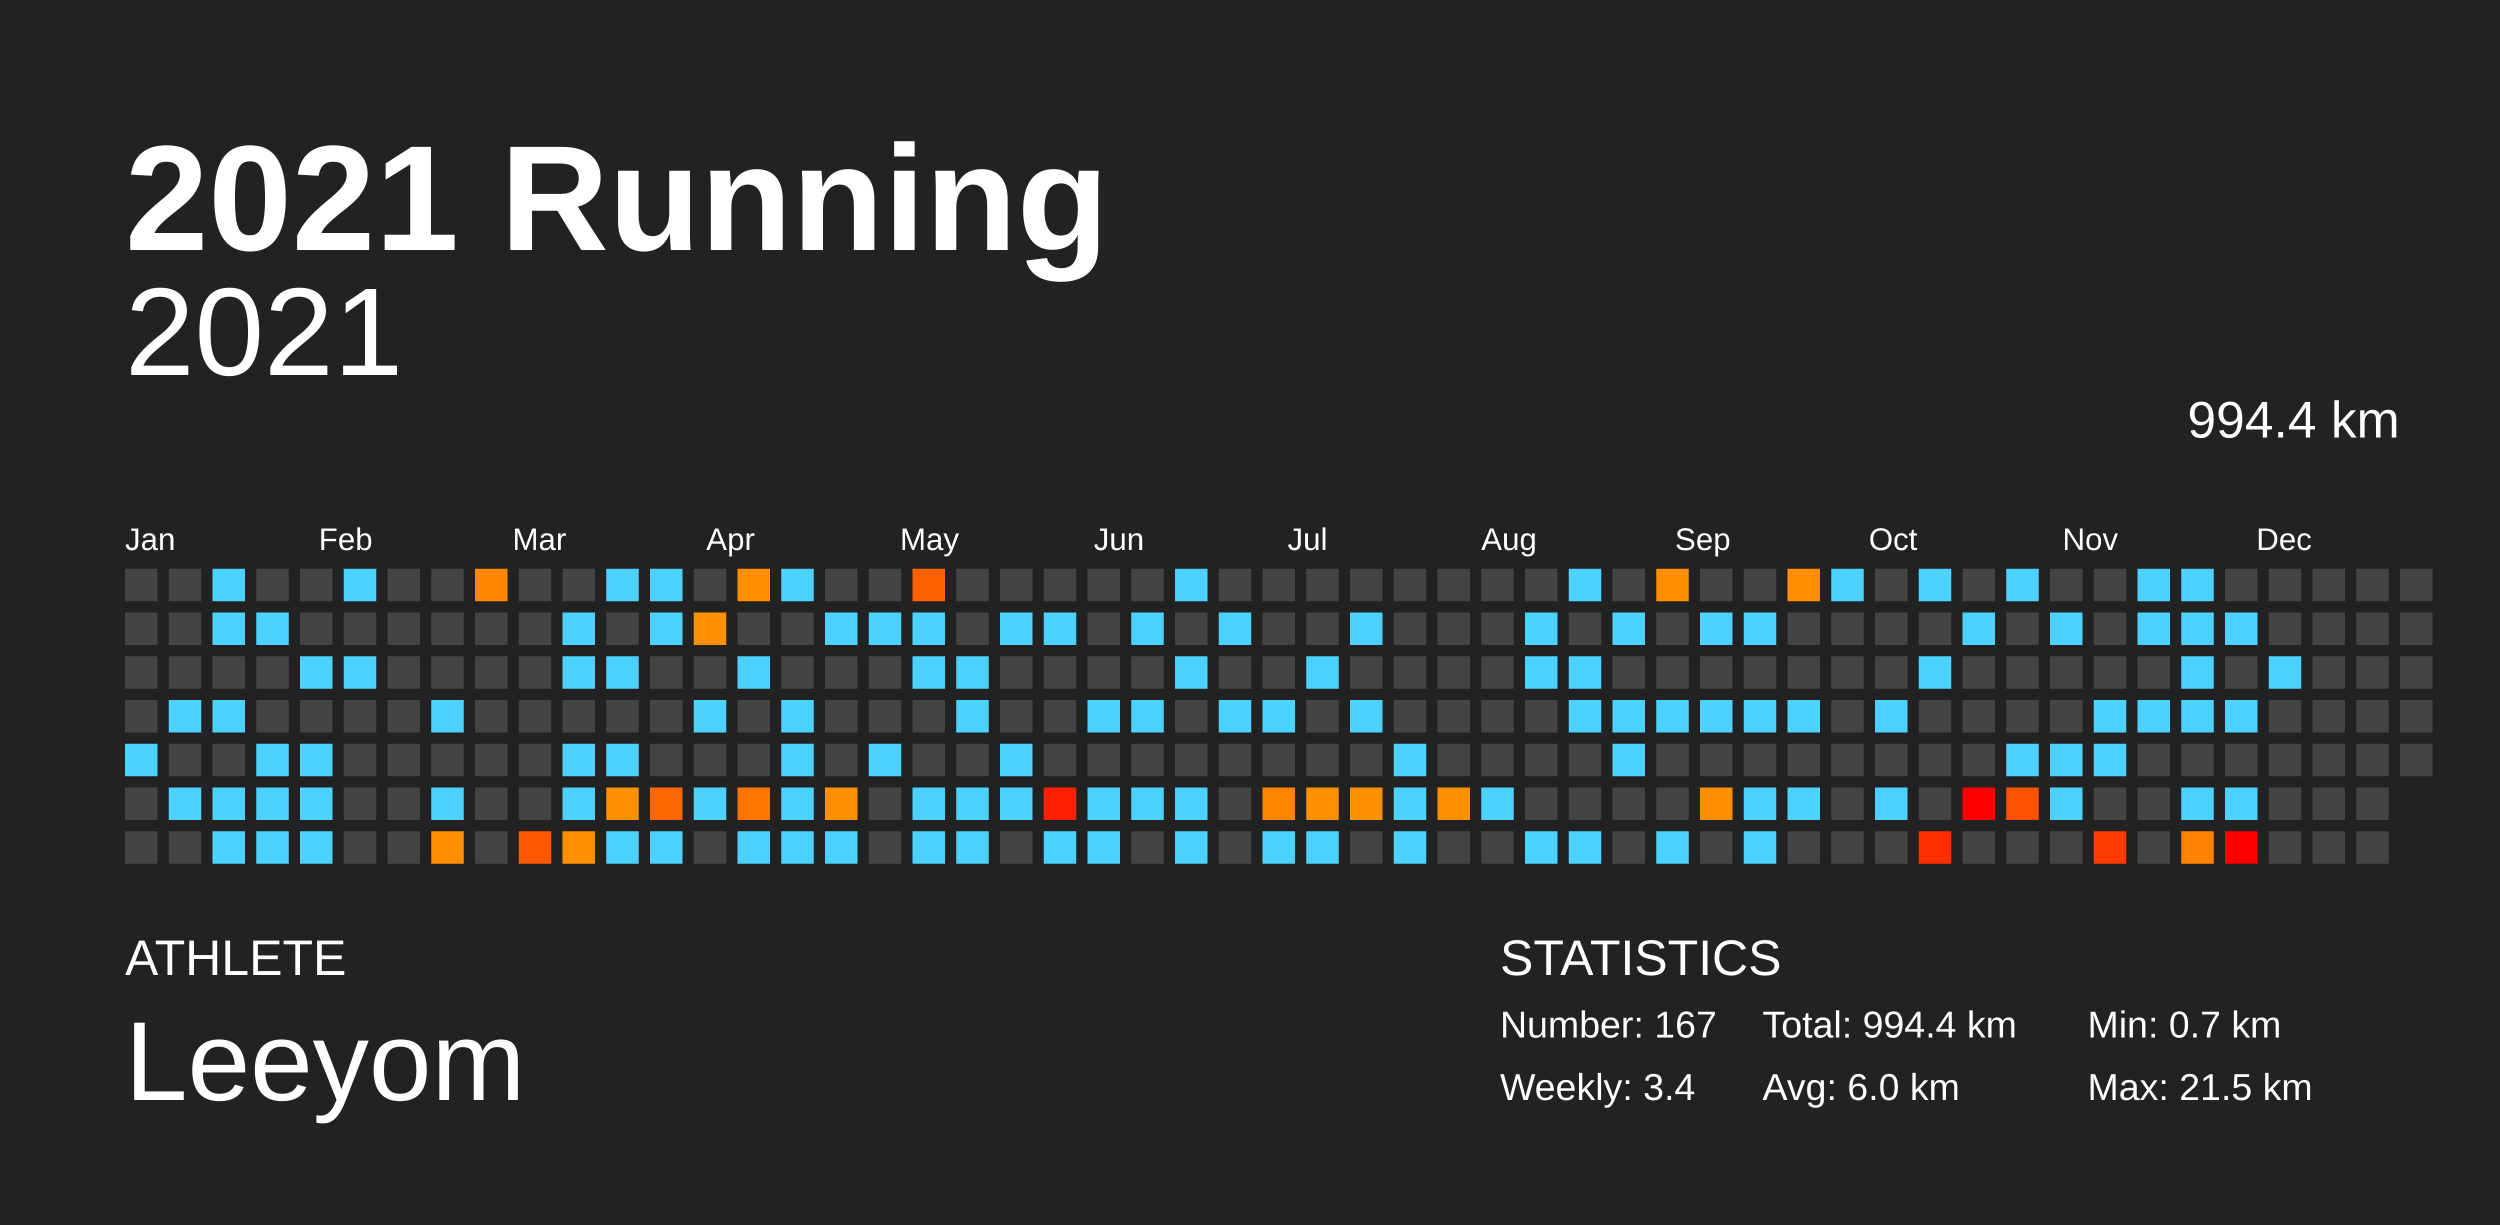
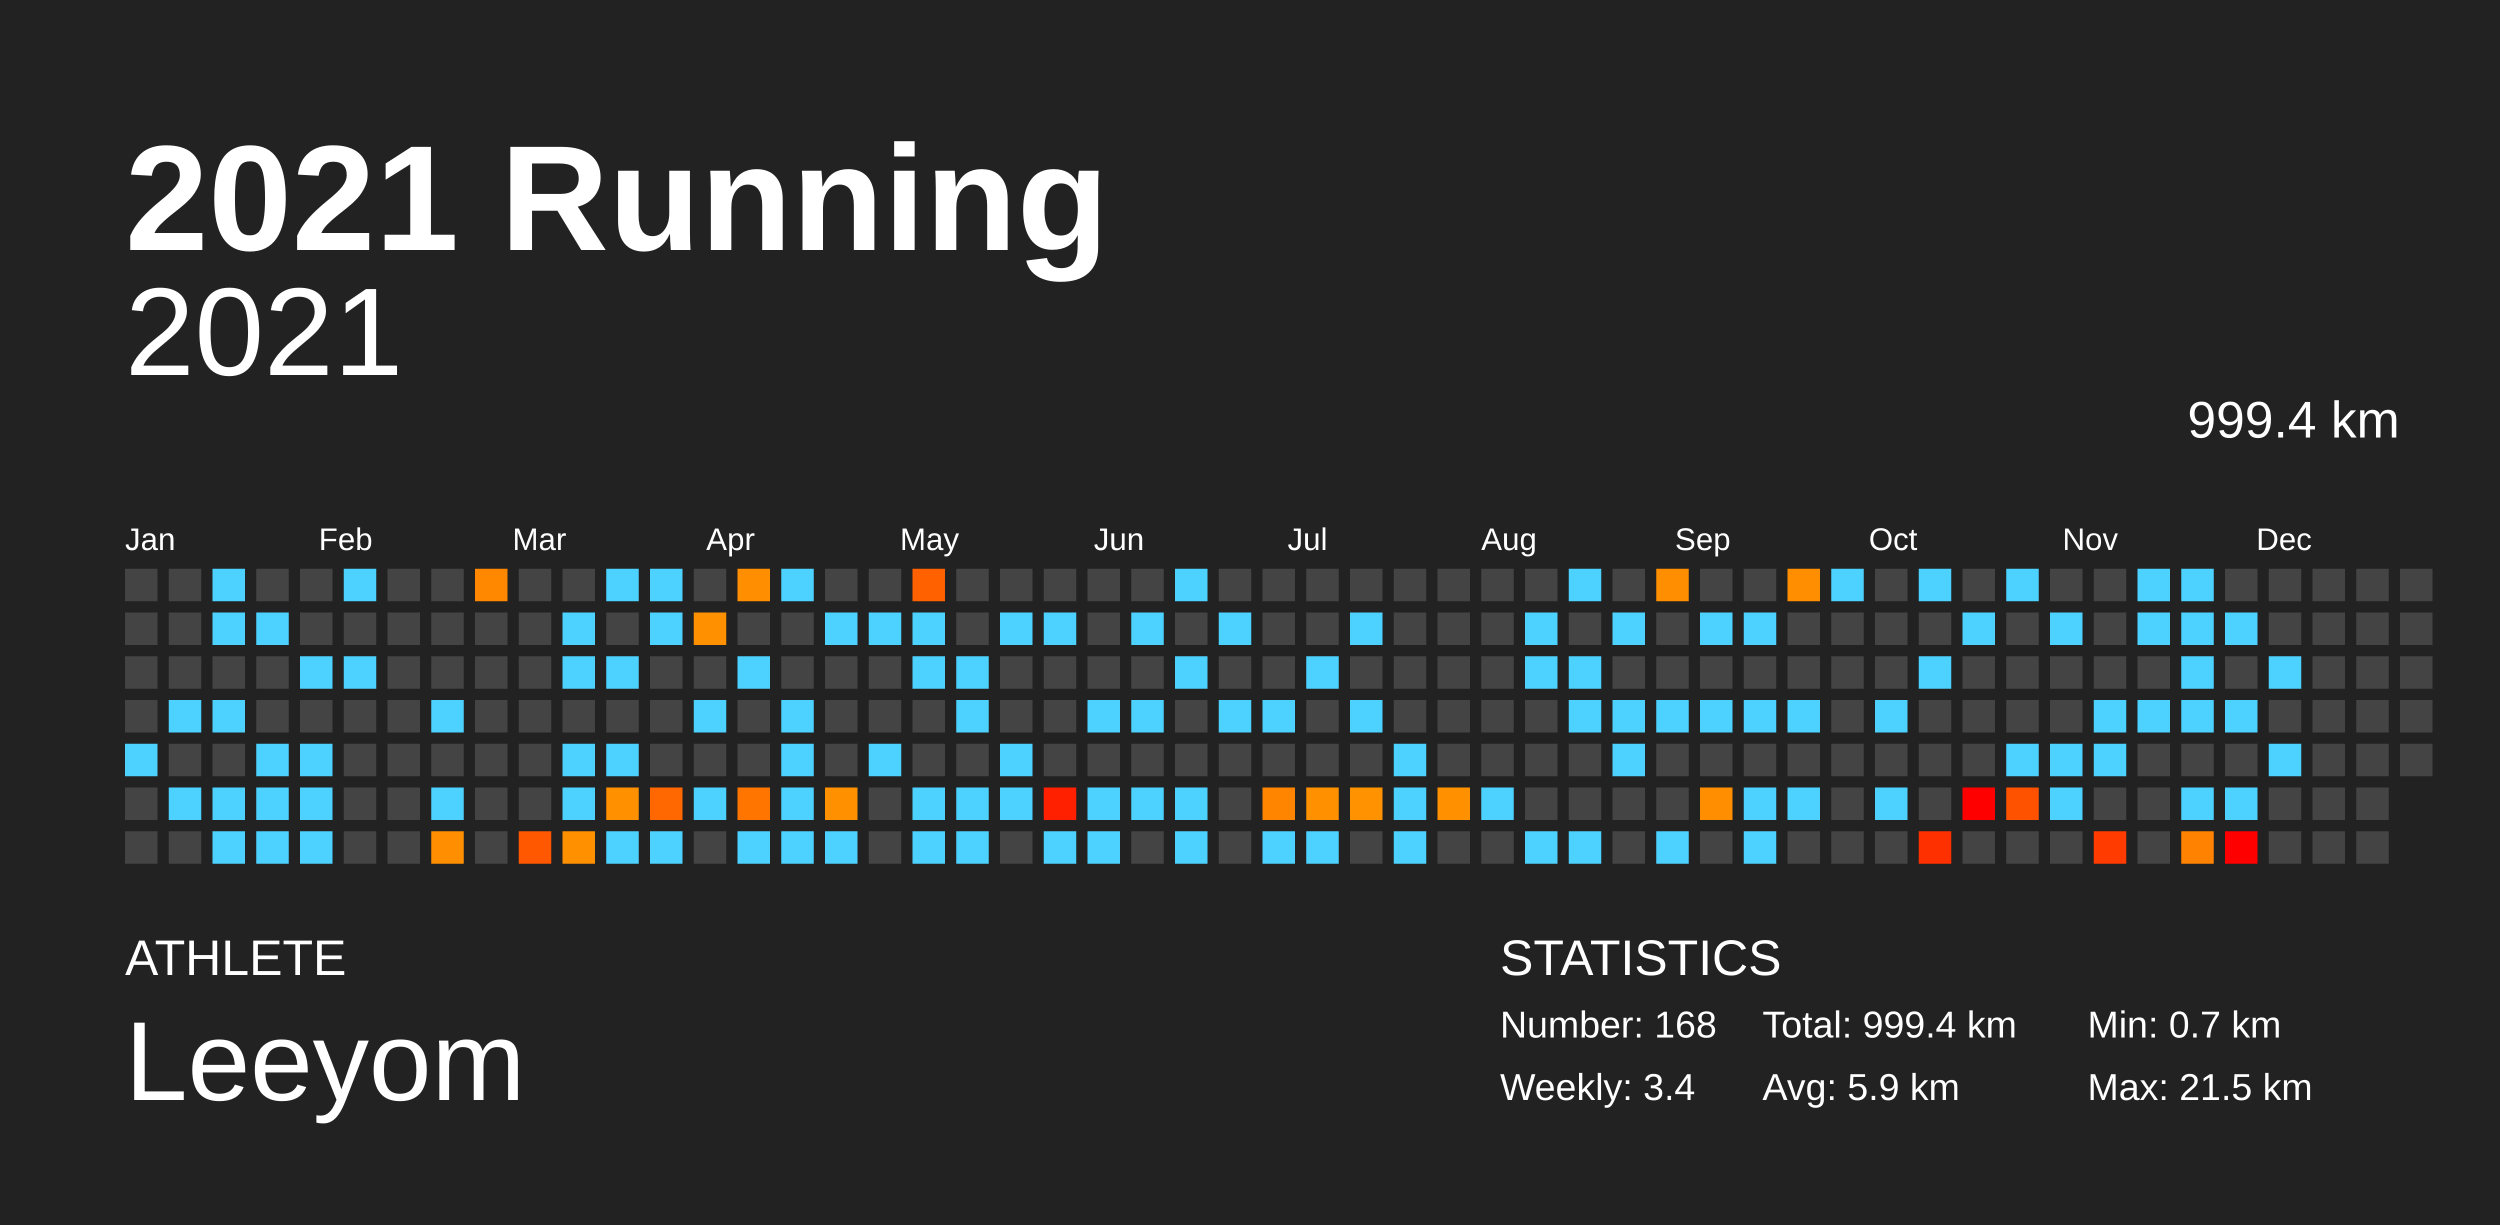
<svg xmlns="http://www.w3.org/2000/svg" baseProfile="full" height="98mm" version="1.1" viewBox="0,0,200,98" width="200mm">
  <defs />
  <rect fill="#222222" height="98" width="200" x="0" y="0" />
  <text fill="#FFFFFF" style="font-size:12px; font-family:Arial; font-weight:bold;" x="10" y="20">2021 Running</text>
  <text fill="#FFFFFF" style="font-size:4px; font-family:Arial" x="10" y="78">ATHLETE</text>
  <text fill="#FFFFFF" style="font-size:9px; font-family:Arial" x="10" y="88">Leeyom</text>
  <text fill="#FFFFFF" style="font-size:4px; font-family:Arial" x="120" y="78">STATISTICS</text>
-   <text fill="#FFFFFF" style="font-size:3px; font-family:Arial" x="120" y="83">Number: 167</text>
+   <text fill="#FFFFFF" style="font-size:3px; font-family:Arial" x="120" y="83">Number: 168</text>
  <text fill="#FFFFFF" style="font-size:3px; font-family:Arial" x="120" y="88">Weekly: 3.4</text>
-   <text fill="#FFFFFF" style="font-size:3px; font-family:Arial" x="141" y="83">Total: 994.4 km</text>
-   <text fill="#FFFFFF" style="font-size:3px; font-family:Arial" x="141" y="88">Avg: 6.0 km</text>
+   <text fill="#FFFFFF" style="font-size:3px; font-family:Arial" x="141" y="83">Total: 999.4 km</text>
+   <text fill="#FFFFFF" style="font-size:3px; font-family:Arial" x="141" y="88">Avg: 5.9 km</text>
  <text fill="#FFFFFF" style="font-size:3px; font-family:Arial" x="167" y="83">Min: 0.7 km</text>
  <text fill="#FFFFFF" style="font-size:3px; font-family:Arial" x="167" y="88">Max: 21.5 km</text>
  <text alignment-baseline="hanging" fill="#FFFFFF" style="font-size:10.0px; font-family:Arial;" x="10" y="30">2021</text>
-   <text alignment-baseline="hanging" fill="#FFFFFF" style="font-size:4.125px; font-family:Arial;" x="175" y="35">994.4 km</text>
+   <text alignment-baseline="hanging" fill="#FFFFFF" style="font-size:4.125px; font-family:Arial;" x="175" y="35">999.4 km</text>
  <text fill="#FFFFFF" style="font-size:2.5px; font-family:Arial" x="10.0" y="44">Jan</text>
  <text fill="#FFFFFF" style="font-size:2.5px; font-family:Arial" x="25.5" y="44">Feb</text>
  <text fill="#FFFFFF" style="font-size:2.5px; font-family:Arial" x="41.0" y="44">Mar</text>
  <text fill="#FFFFFF" style="font-size:2.5px; font-family:Arial" x="56.5" y="44">Apr</text>
  <text fill="#FFFFFF" style="font-size:2.5px; font-family:Arial" x="72.0" y="44">May</text>
  <text fill="#FFFFFF" style="font-size:2.5px; font-family:Arial" x="87.5" y="44">Jun</text>
  <text fill="#FFFFFF" style="font-size:2.5px; font-family:Arial" x="103.0" y="44">Jul</text>
  <text fill="#FFFFFF" style="font-size:2.5px; font-family:Arial" x="118.5" y="44">Aug</text>
  <text fill="#FFFFFF" style="font-size:2.5px; font-family:Arial" x="134.0" y="44">Sep</text>
  <text fill="#FFFFFF" style="font-size:2.5px; font-family:Arial" x="149.5" y="44">Oct</text>
  <text fill="#FFFFFF" style="font-size:2.5px; font-family:Arial" x="165.0" y="44">Nov</text>
  <text fill="#FFFFFF" style="font-size:2.5px; font-family:Arial" x="180.5" y="44">Dec</text>
  <rect fill="#444444" height="2.6" width="2.6" x="10.0" y="45.5" />
  <rect fill="#444444" height="2.6" width="2.6" x="10.0" y="49.0" />
  <rect fill="#444444" height="2.6" width="2.6" x="10.0" y="52.5" />
  <rect fill="#444444" height="2.6" width="2.6" x="10.0" y="56.0" />
  <rect fill="#4dd2ff" height="2.6" width="2.6" x="10.0" y="59.5" />
  <rect fill="#444444" height="2.6" width="2.6" x="10.0" y="63.0" />
  <rect fill="#444444" height="2.6" width="2.6" x="10.0" y="66.5" />
  <rect fill="#444444" height="2.6" width="2.6" x="13.5" y="45.5" />
  <rect fill="#444444" height="2.6" width="2.6" x="13.5" y="49.0" />
  <rect fill="#444444" height="2.6" width="2.6" x="13.5" y="52.5" />
  <rect fill="#4dd2ff" height="2.6" width="2.6" x="13.5" y="56.0" />
  <rect fill="#444444" height="2.6" width="2.6" x="13.5" y="59.5" />
  <rect fill="#4dd2ff" height="2.6" width="2.6" x="13.5" y="63.0" />
  <rect fill="#444444" height="2.6" width="2.6" x="13.5" y="66.5" />
  <rect fill="#4dd2ff" height="2.6" width="2.6" x="17.0" y="45.5" />
  <rect fill="#4dd2ff" height="2.6" width="2.6" x="17.0" y="49.0" />
  <rect fill="#444444" height="2.6" width="2.6" x="17.0" y="52.5" />
  <rect fill="#4dd2ff" height="2.6" width="2.6" x="17.0" y="56.0" />
  <rect fill="#444444" height="2.6" width="2.6" x="17.0" y="59.5" />
  <rect fill="#4dd2ff" height="2.6" width="2.6" x="17.0" y="63.0" />
  <rect fill="#4dd2ff" height="2.6" width="2.6" x="17.0" y="66.5" />
  <rect fill="#444444" height="2.6" width="2.6" x="20.5" y="45.5" />
  <rect fill="#4dd2ff" height="2.6" width="2.6" x="20.5" y="49.0" />
  <rect fill="#444444" height="2.6" width="2.6" x="20.5" y="52.5" />
  <rect fill="#444444" height="2.6" width="2.6" x="20.5" y="56.0" />
  <rect fill="#4dd2ff" height="2.6" width="2.6" x="20.5" y="59.5" />
  <rect fill="#4dd2ff" height="2.6" width="2.6" x="20.5" y="63.0" />
  <rect fill="#4dd2ff" height="2.6" width="2.6" x="20.5" y="66.5" />
  <rect fill="#444444" height="2.6" width="2.6" x="24.0" y="45.5" />
  <rect fill="#444444" height="2.6" width="2.6" x="24.0" y="49.0" />
  <rect fill="#4dd2ff" height="2.6" width="2.6" x="24.0" y="52.5" />
  <rect fill="#444444" height="2.6" width="2.6" x="24.0" y="56.0" />
  <rect fill="#4dd2ff" height="2.6" width="2.6" x="24.0" y="59.5" />
  <rect fill="#4dd2ff" height="2.6" width="2.6" x="24.0" y="63.0" />
  <rect fill="#4dd2ff" height="2.6" width="2.6" x="24.0" y="66.5" />
  <rect fill="#4dd2ff" height="2.6" width="2.6" x="27.5" y="45.5" />
  <rect fill="#444444" height="2.6" width="2.6" x="27.5" y="49.0" />
  <rect fill="#4dd2ff" height="2.6" width="2.6" x="27.5" y="52.5" />
  <rect fill="#444444" height="2.6" width="2.6" x="27.5" y="56.0" />
  <rect fill="#444444" height="2.6" width="2.6" x="27.5" y="59.5" />
  <rect fill="#444444" height="2.6" width="2.6" x="27.5" y="63.0" />
  <rect fill="#444444" height="2.6" width="2.6" x="27.5" y="66.5" />
  <rect fill="#444444" height="2.6" width="2.6" x="31.0" y="45.5" />
  <rect fill="#444444" height="2.6" width="2.6" x="31.0" y="49.0" />
  <rect fill="#444444" height="2.6" width="2.6" x="31.0" y="52.5" />
  <rect fill="#444444" height="2.6" width="2.6" x="31.0" y="56.0" />
  <rect fill="#444444" height="2.6" width="2.6" x="31.0" y="59.5" />
  <rect fill="#444444" height="2.6" width="2.6" x="31.0" y="63.0" />
  <rect fill="#444444" height="2.6" width="2.6" x="31.0" y="66.5" />
  <rect fill="#444444" height="2.6" width="2.6" x="34.5" y="45.5" />
  <rect fill="#444444" height="2.6" width="2.6" x="34.5" y="49.0" />
  <rect fill="#444444" height="2.6" width="2.6" x="34.5" y="52.5" />
  <rect fill="#4dd2ff" height="2.6" width="2.6" x="34.5" y="56.0" />
  <rect fill="#444444" height="2.6" width="2.6" x="34.5" y="59.5" />
  <rect fill="#4dd2ff" height="2.6" width="2.6" x="34.5" y="63.0" />
  <rect fill="#ff8f00" height="2.6" width="2.6" x="34.5" y="66.5" />
  <rect fill="#ff8800" height="2.6" width="2.6" x="38.0" y="45.5" />
  <rect fill="#444444" height="2.6" width="2.6" x="38.0" y="49.0" />
  <rect fill="#444444" height="2.6" width="2.6" x="38.0" y="52.5" />
  <rect fill="#444444" height="2.6" width="2.6" x="38.0" y="56.0" />
  <rect fill="#444444" height="2.6" width="2.6" x="38.0" y="59.5" />
  <rect fill="#444444" height="2.6" width="2.6" x="38.0" y="63.0" />
  <rect fill="#444444" height="2.6" width="2.6" x="38.0" y="66.5" />
  <rect fill="#444444" height="2.6" width="2.6" x="41.5" y="45.5" />
  <rect fill="#444444" height="2.6" width="2.6" x="41.5" y="49.0" />
  <rect fill="#444444" height="2.6" width="2.6" x="41.5" y="52.5" />
  <rect fill="#444444" height="2.6" width="2.6" x="41.5" y="56.0" />
  <rect fill="#444444" height="2.6" width="2.6" x="41.5" y="59.5" />
  <rect fill="#444444" height="2.6" width="2.6" x="41.5" y="63.0" />
  <rect fill="#ff5800" height="2.6" width="2.6" x="41.5" y="66.5" />
  <rect fill="#444444" height="2.6" width="2.6" x="45.0" y="45.5" />
  <rect fill="#4dd2ff" height="2.6" width="2.6" x="45.0" y="49.0" />
  <rect fill="#4dd2ff" height="2.6" width="2.6" x="45.0" y="52.5" />
  <rect fill="#444444" height="2.6" width="2.6" x="45.0" y="56.0" />
  <rect fill="#4dd2ff" height="2.6" width="2.6" x="45.0" y="59.5" />
  <rect fill="#4dd2ff" height="2.6" width="2.6" x="45.0" y="63.0" />
  <rect fill="#ff9000" height="2.6" width="2.6" x="45.0" y="66.5" />
  <rect fill="#4dd2ff" height="2.6" width="2.6" x="48.5" y="45.5" />
  <rect fill="#444444" height="2.6" width="2.6" x="48.5" y="49.0" />
  <rect fill="#4dd2ff" height="2.6" width="2.6" x="48.5" y="52.5" />
  <rect fill="#444444" height="2.6" width="2.6" x="48.5" y="56.0" />
  <rect fill="#4dd2ff" height="2.6" width="2.6" x="48.5" y="59.5" />
  <rect fill="#ff9000" height="2.6" width="2.6" x="48.5" y="63.0" />
  <rect fill="#4dd2ff" height="2.6" width="2.6" x="48.5" y="66.5" />
  <rect fill="#4dd2ff" height="2.6" width="2.6" x="52.0" y="45.5" />
  <rect fill="#4dd2ff" height="2.6" width="2.6" x="52.0" y="49.0" />
  <rect fill="#444444" height="2.6" width="2.6" x="52.0" y="52.5" />
  <rect fill="#444444" height="2.6" width="2.6" x="52.0" y="56.0" />
  <rect fill="#444444" height="2.6" width="2.6" x="52.0" y="59.5" />
  <rect fill="#ff6800" height="2.6" width="2.6" x="52.0" y="63.0" />
  <rect fill="#4dd2ff" height="2.6" width="2.6" x="52.0" y="66.5" />
  <rect fill="#444444" height="2.6" width="2.6" x="55.5" y="45.5" />
  <rect fill="#ff9000" height="2.6" width="2.6" x="55.5" y="49.0" />
  <rect fill="#444444" height="2.6" width="2.6" x="55.5" y="52.5" />
  <rect fill="#4dd2ff" height="2.6" width="2.6" x="55.5" y="56.0" />
  <rect fill="#444444" height="2.6" width="2.6" x="55.5" y="59.5" />
  <rect fill="#4dd2ff" height="2.6" width="2.6" x="55.5" y="63.0" />
  <rect fill="#444444" height="2.6" width="2.6" x="55.5" y="66.5" />
  <rect fill="#ff8f00" height="2.6" width="2.6" x="59.0" y="45.5" />
  <rect fill="#444444" height="2.6" width="2.6" x="59.0" y="49.0" />
  <rect fill="#4dd2ff" height="2.6" width="2.6" x="59.0" y="52.5" />
  <rect fill="#444444" height="2.6" width="2.6" x="59.0" y="56.0" />
  <rect fill="#444444" height="2.6" width="2.6" x="59.0" y="59.5" />
  <rect fill="#ff7500" height="2.6" width="2.6" x="59.0" y="63.0" />
  <rect fill="#4dd2ff" height="2.6" width="2.6" x="59.0" y="66.5" />
  <rect fill="#4dd2ff" height="2.6" width="2.6" x="62.5" y="45.5" />
  <rect fill="#444444" height="2.6" width="2.6" x="62.5" y="49.0" />
  <rect fill="#444444" height="2.6" width="2.6" x="62.5" y="52.5" />
  <rect fill="#4dd2ff" height="2.6" width="2.6" x="62.5" y="56.0" />
  <rect fill="#4dd2ff" height="2.6" width="2.6" x="62.5" y="59.5" />
  <rect fill="#4dd2ff" height="2.6" width="2.6" x="62.5" y="63.0" />
  <rect fill="#4dd2ff" height="2.6" width="2.6" x="62.5" y="66.5" />
  <rect fill="#444444" height="2.6" width="2.6" x="66.0" y="45.5" />
  <rect fill="#4dd2ff" height="2.6" width="2.6" x="66.0" y="49.0" />
  <rect fill="#444444" height="2.6" width="2.6" x="66.0" y="52.5" />
  <rect fill="#444444" height="2.6" width="2.6" x="66.0" y="56.0" />
  <rect fill="#444444" height="2.6" width="2.6" x="66.0" y="59.5" />
  <rect fill="#ff9000" height="2.6" width="2.6" x="66.0" y="63.0" />
  <rect fill="#4dd2ff" height="2.6" width="2.6" x="66.0" y="66.5" />
  <rect fill="#444444" height="2.6" width="2.6" x="69.5" y="45.5" />
  <rect fill="#4dd2ff" height="2.6" width="2.6" x="69.5" y="49.0" />
  <rect fill="#444444" height="2.6" width="2.6" x="69.5" y="52.5" />
  <rect fill="#444444" height="2.6" width="2.6" x="69.5" y="56.0" />
  <rect fill="#4dd2ff" height="2.6" width="2.6" x="69.5" y="59.5" />
  <rect fill="#444444" height="2.6" width="2.6" x="69.5" y="63.0" />
  <rect fill="#444444" height="2.6" width="2.6" x="69.5" y="66.5" />
  <rect fill="#ff6100" height="2.6" width="2.6" x="73.0" y="45.5" />
  <rect fill="#4dd2ff" height="2.6" width="2.6" x="73.0" y="49.0" />
  <rect fill="#4dd2ff" height="2.6" width="2.6" x="73.0" y="52.5" />
  <rect fill="#444444" height="2.6" width="2.6" x="73.0" y="56.0" />
  <rect fill="#444444" height="2.6" width="2.6" x="73.0" y="59.5" />
  <rect fill="#4dd2ff" height="2.6" width="2.6" x="73.0" y="63.0" />
  <rect fill="#4dd2ff" height="2.6" width="2.6" x="73.0" y="66.5" />
  <rect fill="#444444" height="2.6" width="2.6" x="76.5" y="45.5" />
  <rect fill="#444444" height="2.6" width="2.6" x="76.5" y="49.0" />
  <rect fill="#4dd2ff" height="2.6" width="2.6" x="76.5" y="52.5" />
  <rect fill="#4dd2ff" height="2.6" width="2.6" x="76.5" y="56.0" />
  <rect fill="#444444" height="2.6" width="2.6" x="76.5" y="59.5" />
  <rect fill="#4dd2ff" height="2.6" width="2.6" x="76.5" y="63.0" />
  <rect fill="#4dd2ff" height="2.6" width="2.6" x="76.5" y="66.5" />
  <rect fill="#444444" height="2.6" width="2.6" x="80.0" y="45.5" />
  <rect fill="#4dd2ff" height="2.6" width="2.6" x="80.0" y="49.0" />
  <rect fill="#444444" height="2.6" width="2.6" x="80.0" y="52.5" />
  <rect fill="#444444" height="2.6" width="2.6" x="80.0" y="56.0" />
  <rect fill="#4dd2ff" height="2.6" width="2.6" x="80.0" y="59.5" />
  <rect fill="#4dd2ff" height="2.6" width="2.6" x="80.0" y="63.0" />
  <rect fill="#444444" height="2.6" width="2.6" x="80.0" y="66.5" />
  <rect fill="#444444" height="2.6" width="2.6" x="83.5" y="45.5" />
  <rect fill="#4dd2ff" height="2.6" width="2.6" x="83.5" y="49.0" />
  <rect fill="#444444" height="2.6" width="2.6" x="83.5" y="52.5" />
  <rect fill="#444444" height="2.6" width="2.6" x="83.5" y="56.0" />
  <rect fill="#444444" height="2.6" width="2.6" x="83.5" y="59.5" />
  <rect fill="#ff2000" height="2.6" width="2.6" x="83.5" y="63.0" />
  <rect fill="#4dd2ff" height="2.6" width="2.6" x="83.5" y="66.5" />
  <rect fill="#444444" height="2.6" width="2.6" x="87.0" y="45.5" />
  <rect fill="#444444" height="2.6" width="2.6" x="87.0" y="49.0" />
  <rect fill="#444444" height="2.6" width="2.6" x="87.0" y="52.5" />
  <rect fill="#4dd2ff" height="2.6" width="2.6" x="87.0" y="56.0" />
  <rect fill="#444444" height="2.6" width="2.6" x="87.0" y="59.5" />
  <rect fill="#4dd2ff" height="2.6" width="2.6" x="87.0" y="63.0" />
  <rect fill="#4dd2ff" height="2.6" width="2.6" x="87.0" y="66.5" />
  <rect fill="#444444" height="2.6" width="2.6" x="90.5" y="45.5" />
  <rect fill="#4dd2ff" height="2.6" width="2.6" x="90.5" y="49.0" />
  <rect fill="#444444" height="2.6" width="2.6" x="90.5" y="52.5" />
  <rect fill="#4dd2ff" height="2.6" width="2.6" x="90.5" y="56.0" />
  <rect fill="#444444" height="2.6" width="2.6" x="90.5" y="59.5" />
  <rect fill="#4dd2ff" height="2.6" width="2.6" x="90.5" y="63.0" />
  <rect fill="#444444" height="2.6" width="2.6" x="90.5" y="66.5" />
  <rect fill="#4dd2ff" height="2.6" width="2.6" x="94.0" y="45.5" />
  <rect fill="#444444" height="2.6" width="2.6" x="94.0" y="49.0" />
  <rect fill="#4dd2ff" height="2.6" width="2.6" x="94.0" y="52.5" />
  <rect fill="#444444" height="2.6" width="2.6" x="94.0" y="56.0" />
  <rect fill="#444444" height="2.6" width="2.6" x="94.0" y="59.5" />
  <rect fill="#4dd2ff" height="2.6" width="2.6" x="94.0" y="63.0" />
  <rect fill="#4dd2ff" height="2.6" width="2.6" x="94.0" y="66.5" />
  <rect fill="#444444" height="2.6" width="2.6" x="97.5" y="45.5" />
  <rect fill="#4dd2ff" height="2.6" width="2.6" x="97.5" y="49.0" />
  <rect fill="#444444" height="2.6" width="2.6" x="97.5" y="52.5" />
  <rect fill="#4dd2ff" height="2.6" width="2.6" x="97.5" y="56.0" />
  <rect fill="#444444" height="2.6" width="2.6" x="97.5" y="59.5" />
  <rect fill="#444444" height="2.6" width="2.6" x="97.5" y="63.0" />
  <rect fill="#444444" height="2.6" width="2.6" x="97.5" y="66.5" />
  <rect fill="#444444" height="2.6" width="2.6" x="101.0" y="45.5" />
  <rect fill="#444444" height="2.6" width="2.6" x="101.0" y="49.0" />
  <rect fill="#444444" height="2.6" width="2.6" x="101.0" y="52.5" />
  <rect fill="#4dd2ff" height="2.6" width="2.6" x="101.0" y="56.0" />
  <rect fill="#444444" height="2.6" width="2.6" x="101.0" y="59.5" />
  <rect fill="#ff8500" height="2.6" width="2.6" x="101.0" y="63.0" />
  <rect fill="#4dd2ff" height="2.6" width="2.6" x="101.0" y="66.5" />
  <rect fill="#444444" height="2.6" width="2.6" x="104.5" y="45.5" />
  <rect fill="#444444" height="2.6" width="2.6" x="104.5" y="49.0" />
  <rect fill="#4dd2ff" height="2.6" width="2.6" x="104.5" y="52.5" />
  <rect fill="#444444" height="2.6" width="2.6" x="104.5" y="56.0" />
  <rect fill="#444444" height="2.6" width="2.6" x="104.5" y="59.5" />
  <rect fill="#ff9100" height="2.6" width="2.6" x="104.5" y="63.0" />
  <rect fill="#4dd2ff" height="2.6" width="2.6" x="104.5" y="66.5" />
  <rect fill="#444444" height="2.6" width="2.6" x="108.0" y="45.5" />
  <rect fill="#4dd2ff" height="2.6" width="2.6" x="108.0" y="49.0" />
  <rect fill="#444444" height="2.6" width="2.6" x="108.0" y="52.5" />
  <rect fill="#4dd2ff" height="2.6" width="2.6" x="108.0" y="56.0" />
  <rect fill="#444444" height="2.6" width="2.6" x="108.0" y="59.5" />
  <rect fill="#ff9200" height="2.6" width="2.6" x="108.0" y="63.0" />
  <rect fill="#444444" height="2.6" width="2.6" x="108.0" y="66.5" />
  <rect fill="#444444" height="2.6" width="2.6" x="111.5" y="45.5" />
  <rect fill="#444444" height="2.6" width="2.6" x="111.5" y="49.0" />
  <rect fill="#444444" height="2.6" width="2.6" x="111.5" y="52.5" />
  <rect fill="#444444" height="2.6" width="2.6" x="111.5" y="56.0" />
  <rect fill="#4dd2ff" height="2.6" width="2.6" x="111.5" y="59.5" />
  <rect fill="#4dd2ff" height="2.6" width="2.6" x="111.5" y="63.0" />
  <rect fill="#4dd2ff" height="2.6" width="2.6" x="111.5" y="66.5" />
  <rect fill="#444444" height="2.6" width="2.6" x="115.0" y="45.5" />
  <rect fill="#444444" height="2.6" width="2.6" x="115.0" y="49.0" />
  <rect fill="#444444" height="2.6" width="2.6" x="115.0" y="52.5" />
  <rect fill="#444444" height="2.6" width="2.6" x="115.0" y="56.0" />
  <rect fill="#444444" height="2.6" width="2.6" x="115.0" y="59.5" />
  <rect fill="#ff9100" height="2.6" width="2.6" x="115.0" y="63.0" />
  <rect fill="#444444" height="2.6" width="2.6" x="115.0" y="66.5" />
  <rect fill="#444444" height="2.6" width="2.6" x="118.5" y="45.5" />
  <rect fill="#444444" height="2.6" width="2.6" x="118.5" y="49.0" />
  <rect fill="#444444" height="2.6" width="2.6" x="118.5" y="52.5" />
  <rect fill="#444444" height="2.6" width="2.6" x="118.5" y="56.0" />
  <rect fill="#444444" height="2.6" width="2.6" x="118.5" y="59.5" />
  <rect fill="#4dd2ff" height="2.6" width="2.6" x="118.5" y="63.0" />
  <rect fill="#444444" height="2.6" width="2.6" x="118.5" y="66.5" />
  <rect fill="#444444" height="2.6" width="2.6" x="122.0" y="45.5" />
  <rect fill="#4dd2ff" height="2.6" width="2.6" x="122.0" y="49.0" />
  <rect fill="#4dd2ff" height="2.6" width="2.6" x="122.0" y="52.5" />
  <rect fill="#444444" height="2.6" width="2.6" x="122.0" y="56.0" />
  <rect fill="#444444" height="2.6" width="2.6" x="122.0" y="59.5" />
  <rect fill="#444444" height="2.6" width="2.6" x="122.0" y="63.0" />
  <rect fill="#4dd2ff" height="2.6" width="2.6" x="122.0" y="66.5" />
  <rect fill="#4dd2ff" height="2.6" width="2.6" x="125.5" y="45.5" />
  <rect fill="#444444" height="2.6" width="2.6" x="125.5" y="49.0" />
  <rect fill="#4dd2ff" height="2.6" width="2.6" x="125.5" y="52.5" />
  <rect fill="#4dd2ff" height="2.6" width="2.6" x="125.5" y="56.0" />
  <rect fill="#444444" height="2.6" width="2.6" x="125.5" y="59.5" />
  <rect fill="#444444" height="2.6" width="2.6" x="125.5" y="63.0" />
  <rect fill="#4dd2ff" height="2.6" width="2.6" x="125.5" y="66.5" />
  <rect fill="#444444" height="2.6" width="2.6" x="129.0" y="45.5" />
  <rect fill="#4dd2ff" height="2.6" width="2.6" x="129.0" y="49.0" />
  <rect fill="#444444" height="2.6" width="2.6" x="129.0" y="52.5" />
  <rect fill="#4dd2ff" height="2.6" width="2.6" x="129.0" y="56.0" />
  <rect fill="#4dd2ff" height="2.6" width="2.6" x="129.0" y="59.5" />
  <rect fill="#444444" height="2.6" width="2.6" x="129.0" y="63.0" />
  <rect fill="#444444" height="2.6" width="2.6" x="129.0" y="66.5" />
  <rect fill="#ff8e00" height="2.6" width="2.6" x="132.5" y="45.5" />
  <rect fill="#444444" height="2.6" width="2.6" x="132.5" y="49.0" />
  <rect fill="#444444" height="2.6" width="2.6" x="132.5" y="52.5" />
  <rect fill="#4dd2ff" height="2.6" width="2.6" x="132.5" y="56.0" />
  <rect fill="#444444" height="2.6" width="2.6" x="132.5" y="59.5" />
  <rect fill="#444444" height="2.6" width="2.6" x="132.5" y="63.0" />
  <rect fill="#4dd2ff" height="2.6" width="2.6" x="132.5" y="66.5" />
  <rect fill="#444444" height="2.6" width="2.6" x="136.0" y="45.5" />
  <rect fill="#4dd2ff" height="2.6" width="2.6" x="136.0" y="49.0" />
  <rect fill="#444444" height="2.6" width="2.6" x="136.0" y="52.5" />
  <rect fill="#4dd2ff" height="2.6" width="2.6" x="136.0" y="56.0" />
  <rect fill="#444444" height="2.6" width="2.6" x="136.0" y="59.5" />
  <rect fill="#ff8e00" height="2.6" width="2.6" x="136.0" y="63.0" />
  <rect fill="#444444" height="2.6" width="2.6" x="136.0" y="66.5" />
  <rect fill="#444444" height="2.6" width="2.6" x="139.5" y="45.5" />
  <rect fill="#4dd2ff" height="2.6" width="2.6" x="139.5" y="49.0" />
  <rect fill="#444444" height="2.6" width="2.6" x="139.5" y="52.5" />
  <rect fill="#4dd2ff" height="2.6" width="2.6" x="139.5" y="56.0" />
  <rect fill="#444444" height="2.6" width="2.6" x="139.5" y="59.5" />
  <rect fill="#4dd2ff" height="2.6" width="2.6" x="139.5" y="63.0" />
  <rect fill="#4dd2ff" height="2.6" width="2.6" x="139.5" y="66.5" />
  <rect fill="#ff8f00" height="2.6" width="2.6" x="143.0" y="45.5" />
  <rect fill="#444444" height="2.6" width="2.6" x="143.0" y="49.0" />
  <rect fill="#444444" height="2.6" width="2.6" x="143.0" y="52.5" />
  <rect fill="#4dd2ff" height="2.6" width="2.6" x="143.0" y="56.0" />
  <rect fill="#444444" height="2.6" width="2.6" x="143.0" y="59.5" />
  <rect fill="#4dd2ff" height="2.6" width="2.6" x="143.0" y="63.0" />
  <rect fill="#444444" height="2.6" width="2.6" x="143.0" y="66.5" />
  <rect fill="#4dd2ff" height="2.6" width="2.6" x="146.5" y="45.5" />
  <rect fill="#444444" height="2.6" width="2.6" x="146.5" y="49.0" />
  <rect fill="#444444" height="2.6" width="2.6" x="146.5" y="52.5" />
  <rect fill="#444444" height="2.6" width="2.6" x="146.5" y="56.0" />
  <rect fill="#444444" height="2.6" width="2.6" x="146.5" y="59.5" />
  <rect fill="#444444" height="2.6" width="2.6" x="146.5" y="63.0" />
  <rect fill="#444444" height="2.6" width="2.6" x="146.5" y="66.5" />
  <rect fill="#444444" height="2.6" width="2.6" x="150.0" y="45.5" />
  <rect fill="#444444" height="2.6" width="2.6" x="150.0" y="49.0" />
  <rect fill="#444444" height="2.6" width="2.6" x="150.0" y="52.5" />
  <rect fill="#4dd2ff" height="2.6" width="2.6" x="150.0" y="56.0" />
  <rect fill="#444444" height="2.6" width="2.6" x="150.0" y="59.5" />
  <rect fill="#4dd2ff" height="2.6" width="2.6" x="150.0" y="63.0" />
  <rect fill="#444444" height="2.6" width="2.6" x="150.0" y="66.5" />
  <rect fill="#4dd2ff" height="2.6" width="2.6" x="153.5" y="45.5" />
  <rect fill="#444444" height="2.6" width="2.6" x="153.5" y="49.0" />
  <rect fill="#4dd2ff" height="2.6" width="2.6" x="153.5" y="52.5" />
  <rect fill="#444444" height="2.6" width="2.6" x="153.5" y="56.0" />
  <rect fill="#444444" height="2.6" width="2.6" x="153.5" y="59.5" />
  <rect fill="#444444" height="2.6" width="2.6" x="153.5" y="63.0" />
  <rect fill="#ff3000" height="2.6" width="2.6" x="153.5" y="66.5" />
  <rect fill="#444444" height="2.6" width="2.6" x="157.0" y="45.5" />
  <rect fill="#4dd2ff" height="2.6" width="2.6" x="157.0" y="49.0" />
  <rect fill="#444444" height="2.6" width="2.6" x="157.0" y="52.5" />
  <rect fill="#444444" height="2.6" width="2.6" x="157.0" y="56.0" />
  <rect fill="#444444" height="2.6" width="2.6" x="157.0" y="59.5" />
  <rect fill="red" height="2.6" width="2.6" x="157.0" y="63.0" />
  <rect fill="#444444" height="2.6" width="2.6" x="157.0" y="66.5" />
  <rect fill="#4dd2ff" height="2.6" width="2.6" x="160.5" y="45.5" />
  <rect fill="#444444" height="2.6" width="2.6" x="160.5" y="49.0" />
  <rect fill="#444444" height="2.6" width="2.6" x="160.5" y="52.5" />
  <rect fill="#444444" height="2.6" width="2.6" x="160.5" y="56.0" />
  <rect fill="#4dd2ff" height="2.6" width="2.6" x="160.5" y="59.5" />
  <rect fill="#ff5200" height="2.6" width="2.6" x="160.5" y="63.0" />
  <rect fill="#444444" height="2.6" width="2.6" x="160.5" y="66.5" />
  <rect fill="#444444" height="2.6" width="2.6" x="164.0" y="45.5" />
  <rect fill="#4dd2ff" height="2.6" width="2.6" x="164.0" y="49.0" />
  <rect fill="#444444" height="2.6" width="2.6" x="164.0" y="52.5" />
  <rect fill="#444444" height="2.6" width="2.6" x="164.0" y="56.0" />
  <rect fill="#4dd2ff" height="2.6" width="2.6" x="164.0" y="59.5" />
  <rect fill="#4dd2ff" height="2.6" width="2.6" x="164.0" y="63.0" />
  <rect fill="#444444" height="2.6" width="2.6" x="164.0" y="66.5" />
  <rect fill="#444444" height="2.6" width="2.6" x="167.5" y="45.5" />
  <rect fill="#444444" height="2.6" width="2.6" x="167.5" y="49.0" />
  <rect fill="#444444" height="2.6" width="2.6" x="167.5" y="52.5" />
  <rect fill="#4dd2ff" height="2.6" width="2.6" x="167.5" y="56.0" />
  <rect fill="#4dd2ff" height="2.6" width="2.6" x="167.5" y="59.5" />
  <rect fill="#444444" height="2.6" width="2.6" x="167.5" y="63.0" />
  <rect fill="#ff3b00" height="2.6" width="2.6" x="167.5" y="66.5" />
  <rect fill="#4dd2ff" height="2.6" width="2.6" x="171.0" y="45.5" />
  <rect fill="#4dd2ff" height="2.6" width="2.6" x="171.0" y="49.0" />
  <rect fill="#444444" height="2.6" width="2.6" x="171.0" y="52.5" />
  <rect fill="#4dd2ff" height="2.6" width="2.6" x="171.0" y="56.0" />
  <rect fill="#444444" height="2.6" width="2.6" x="171.0" y="59.5" />
  <rect fill="#444444" height="2.6" width="2.6" x="171.0" y="63.0" />
  <rect fill="#444444" height="2.6" width="2.6" x="171.0" y="66.5" />
  <rect fill="#4dd2ff" height="2.6" width="2.6" x="174.5" y="45.5" />
  <rect fill="#4dd2ff" height="2.6" width="2.6" x="174.5" y="49.0" />
  <rect fill="#4dd2ff" height="2.6" width="2.6" x="174.5" y="52.5" />
  <rect fill="#4dd2ff" height="2.6" width="2.6" x="174.5" y="56.0" />
  <rect fill="#444444" height="2.6" width="2.6" x="174.5" y="59.5" />
  <rect fill="#4dd2ff" height="2.6" width="2.6" x="174.5" y="63.0" />
  <rect fill="#ff8300" height="2.6" width="2.6" x="174.5" y="66.5" />
  <rect fill="#444444" height="2.6" width="2.6" x="178.0" y="45.5" />
  <rect fill="#4dd2ff" height="2.6" width="2.6" x="178.0" y="49.0" />
  <rect fill="#444444" height="2.6" width="2.6" x="178.0" y="52.5" />
  <rect fill="#4dd2ff" height="2.6" width="2.6" x="178.0" y="56.0" />
  <rect fill="#444444" height="2.6" width="2.6" x="178.0" y="59.5" />
  <rect fill="#4dd2ff" height="2.6" width="2.6" x="178.0" y="63.0" />
  <rect fill="red" height="2.6" width="2.6" x="178.0" y="66.5" />
  <rect fill="#444444" height="2.6" width="2.6" x="181.5" y="45.5" />
  <rect fill="#444444" height="2.6" width="2.6" x="181.5" y="49.0" />
  <rect fill="#4dd2ff" height="2.6" width="2.6" x="181.5" y="52.5" />
  <rect fill="#444444" height="2.6" width="2.6" x="181.5" y="56.0" />
-   <rect fill="#444444" height="2.6" width="2.6" x="181.5" y="59.5" />
+   <rect fill="#4dd2ff" height="2.6" width="2.6" x="181.5" y="59.5" />
  <rect fill="#444444" height="2.6" width="2.6" x="181.5" y="63.0" />
  <rect fill="#444444" height="2.6" width="2.6" x="181.5" y="66.5" />
  <rect fill="#444444" height="2.6" width="2.6" x="185.0" y="45.5" />
  <rect fill="#444444" height="2.6" width="2.6" x="185.0" y="49.0" />
  <rect fill="#444444" height="2.6" width="2.6" x="185.0" y="52.5" />
  <rect fill="#444444" height="2.6" width="2.6" x="185.0" y="56.0" />
  <rect fill="#444444" height="2.6" width="2.6" x="185.0" y="59.5" />
  <rect fill="#444444" height="2.6" width="2.6" x="185.0" y="63.0" />
  <rect fill="#444444" height="2.6" width="2.6" x="185.0" y="66.5" />
  <rect fill="#444444" height="2.6" width="2.6" x="188.5" y="45.5" />
  <rect fill="#444444" height="2.6" width="2.6" x="188.5" y="49.0" />
  <rect fill="#444444" height="2.6" width="2.6" x="188.5" y="52.5" />
  <rect fill="#444444" height="2.6" width="2.6" x="188.5" y="56.0" />
  <rect fill="#444444" height="2.6" width="2.6" x="188.5" y="59.5" />
  <rect fill="#444444" height="2.6" width="2.6" x="188.5" y="63.0" />
  <rect fill="#444444" height="2.6" width="2.6" x="188.5" y="66.5" />
  <rect fill="#444444" height="2.6" width="2.6" x="192.0" y="45.5" />
  <rect fill="#444444" height="2.6" width="2.6" x="192.0" y="49.0" />
  <rect fill="#444444" height="2.6" width="2.6" x="192.0" y="52.5" />
  <rect fill="#444444" height="2.6" width="2.6" x="192.0" y="56.0" />
  <rect fill="#444444" height="2.6" width="2.6" x="192.0" y="59.5" />
</svg>
